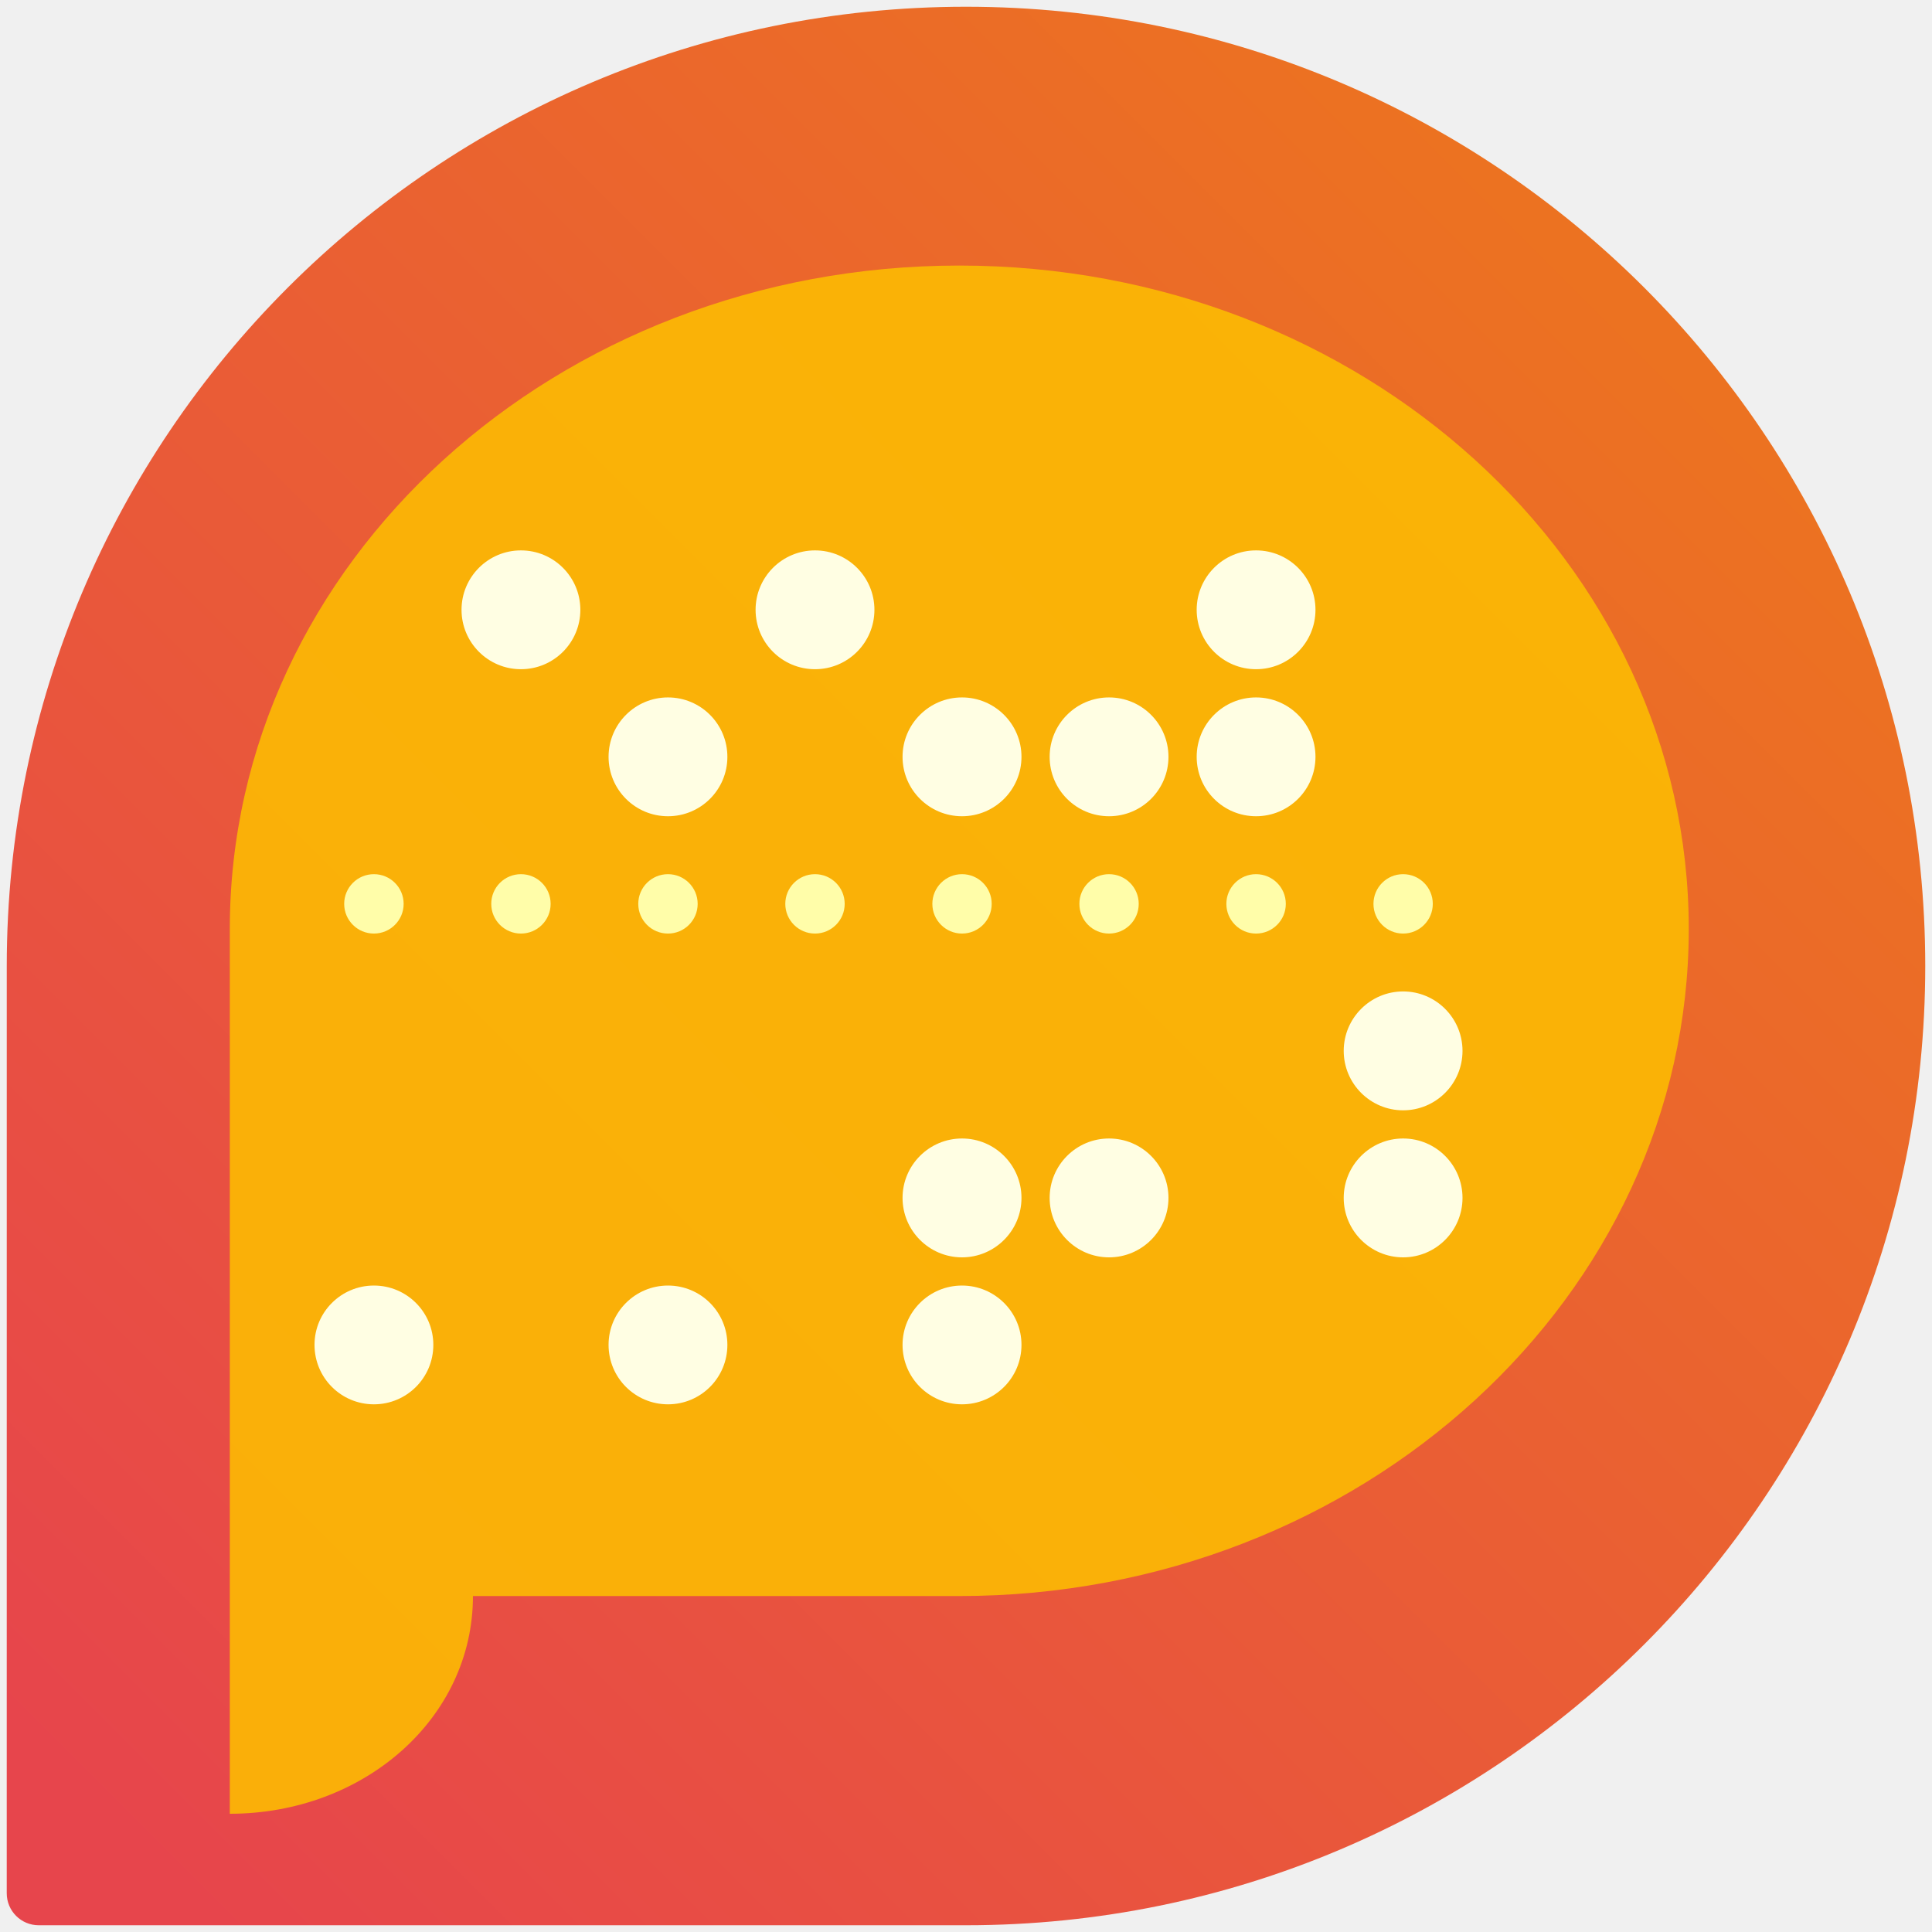
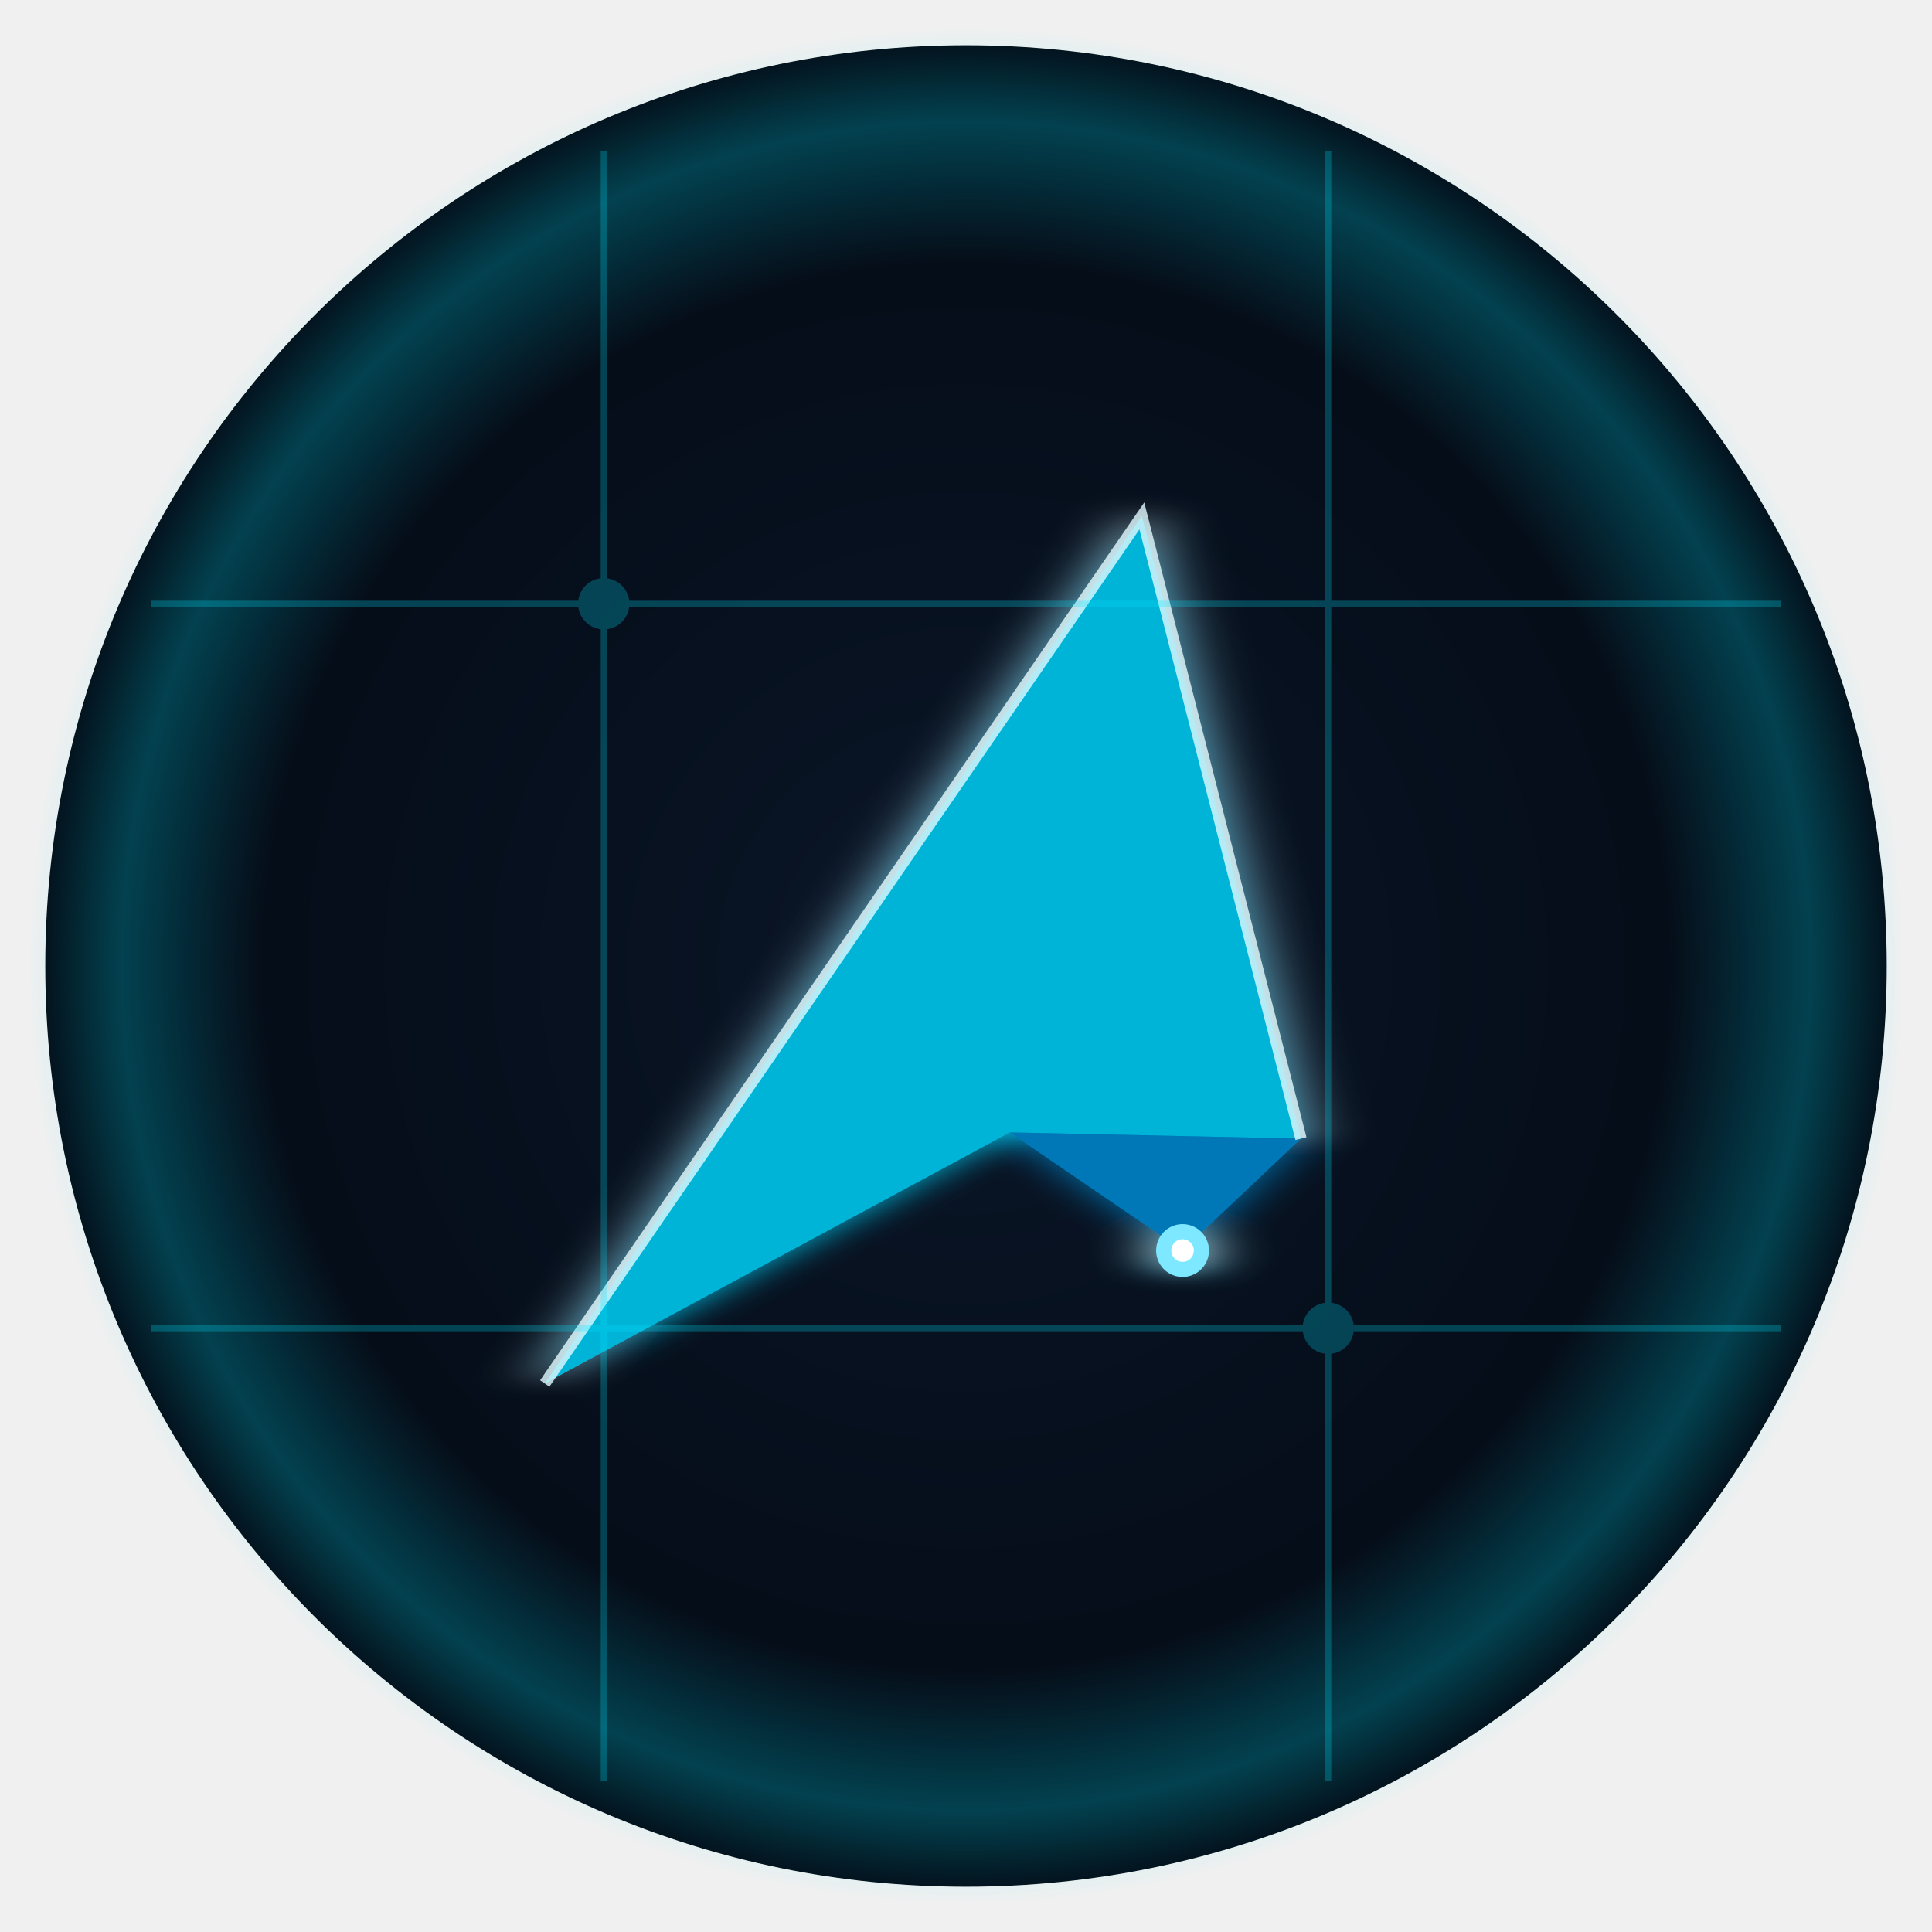
- <svg xmlns="http://www.w3.org/2000/svg" version="1.1" xml:space="preserve" width="114.667" height="114.667" viewBox="0 0 114.667 114.667">
+ <svg xmlns="http://www.w3.org/2000/svg" viewBox="0 0 256 256" width="256" height="256">
  <defs>
-     <clipPath clipPathUnits="userSpaceOnUse" id="clipPath18">
-       <path d="M 0.301,43 C 0.301,42.364 0.3,1.723 0.3,1.723 v 0 C 0.3,0.938 0.938,0.3 1.723,0.3 v 0 H 43 c 23.584,0 42.7,19.117 42.7,42.7 v 0 C 85.7,66.583 66.584,85.7 43,85.7 v 0 C 19.417,85.7 0.301,66.583 0.301,43" id="path2" />
-     </clipPath>
-     <linearGradient x1="0" y1="0" x2="1" y2="0" gradientUnits="userSpaceOnUse" gradientTransform="matrix(-72.47637,-72.47637,72.47637,-72.47637,73.19336,73.19287)" spreadMethod="pad" id="linearGradient30">
-       <stop style="stop-opacity:1;stop-color:#ec7221" offset="0" id="stop5" />
-       <stop style="stop-opacity:1;stop-color:#e7454c" offset="0.959" id="stop7" />
-       <stop style="stop-opacity:1;stop-color:#e7454c" offset="1" id="stop9" />
-     </linearGradient>
+     <radialGradient id="bg" cx="50%" cy="50%" r="60%">
+       <stop offset="0%" stop-color="#0a1628" />
+       <stop offset="100%" stop-color="#020810" />
+     </radialGradient>
+     <radialGradient id="ringGlow" cx="50%" cy="50%" r="50%">
+       <stop offset="75%" stop-color="#00e5ff" stop-opacity="0" />
+       <stop offset="90%" stop-color="#00e5ff" stop-opacity="0.25" />
+       <stop offset="100%" stop-color="#00e5ff" stop-opacity="0" />
+     </radialGradient>
+     <filter id="planeGlow" x="-20%" y="-20%" width="140%" height="140%">
+       <feGaussianBlur in="SourceGraphic" stdDeviation="3" result="blur" />
+       <feMerge>
+         <feMergeNode in="blur" />
+         <feMergeNode in="SourceGraphic" />
+       </feMerge>
+     </filter>
  </defs>
-   <g transform="matrix(1.333333,0,0,-1.333333,0,114.6667)" id="g67">
-     <g id="g18">
-       <g clip-path="url(#clipPath18)" id="g16">
-         <path d="M 0.301,43 C 0.301,42.364 0.3,1.723 0.3,1.723 v 0 C 0.3,0.938 0.938,0.3 1.723,0.3 v 0 H 43 c 23.584,0 42.7,19.117 42.7,42.7 v 0 C 85.7,66.583 66.584,85.7 43,85.7 v 0 C 19.417,85.7 0.301,66.583 0.301,43" style="fill:url(#linearGradient30);stroke:none" id="path14" />
-       </g>
-     </g>
-     <g transform="translate(75,43.1621)" id="g20" />
-     <path style="opacity:0.9;fill:#fcba02;fill-opacity:1;stroke-width:0.993" d="M 42.7,74.179 C 24.766,74.179 10.229,60.955 10.229,44.643 V 15.108 5.263 c 5.978,0 10.824,4.255 10.824,9.691 h 21.648 c 17.934,0 32.472,13.377 32.472,29.689 0,16.311 -14.538,29.536 -32.472,29.536 z" id="path10-3" />
-     <g id="g46" transform="translate(15.3208,45.7656)">
-       <path d="m 0,0 c 0,-0.729 0.592,-1.322 1.323,-1.322 0.732,0 1.324,0.593 1.324,1.322 0,0.73 -0.592,1.322 -1.324,1.322 C 0.592,1.322 0,0.73 0,0" style="fill:#fffda9;fill-opacity:1;fill-rule:nonzero;stroke:none" id="path48" />
-     </g>
-     <g id="g50" transform="translate(21.8672,45.7656)">
-       <path d="m 0,0 c 0,-0.729 0.591,-1.322 1.321,-1.322 0.732,0 1.323,0.593 1.323,1.322 0,0.73 -0.591,1.322 -1.323,1.322 C 0.591,1.322 0,0.73 0,0" style="fill:#fffda9;fill-opacity:1;fill-rule:nonzero;stroke:none" id="path52" />
-     </g>
-     <g id="g54" transform="translate(28.4116,45.7656)">
-       <path d="m 0,0 c 0,-0.729 0.591,-1.322 1.323,-1.322 0.729,0 1.321,0.593 1.321,1.322 0,0.73 -0.592,1.322 -1.321,1.322 C 0.591,1.322 0,0.73 0,0" style="fill:#fffda9;fill-opacity:1;fill-rule:nonzero;stroke:none" id="path56" />
-     </g>
-     <g id="g58" transform="translate(34.9561,45.7656)">
-       <path d="m 0,0 c 0,-0.729 0.592,-1.322 1.323,-1.322 0.73,0 1.321,0.593 1.321,1.322 0,0.73 -0.591,1.322 -1.321,1.322 C 0.592,1.322 0,0.73 0,0" style="fill:#fffda9;fill-opacity:1;fill-rule:nonzero;stroke:none" id="path60" />
-     </g>
-     <g id="g62" transform="translate(41.502,45.7656)">
-       <path d="m 0,0 c 0,-0.729 0.593,-1.322 1.32,-1.322 0.732,0 1.322,0.593 1.322,1.322 0,0.73 -0.59,1.322 -1.322,1.322 C 0.593,1.322 0,0.73 0,0" style="fill:#fffda9;fill-opacity:1;fill-rule:nonzero;stroke:none" id="path64" />
-     </g>
-     <g id="g66" transform="translate(48.0469,45.7656)">
-       <path d="m 0,0 c 0,-0.729 0.59,-1.322 1.32,-1.322 0.732,0 1.322,0.593 1.322,1.322 0,0.73 -0.59,1.322 -1.322,1.322 C 0.59,1.322 0,0.73 0,0" style="fill:#fffda9;fill-opacity:1;fill-rule:nonzero;stroke:none" id="path68" />
-     </g>
-     <g id="g70" transform="translate(54.5898,45.7656)">
-       <path d="m 0,0 c 0,-0.729 0.594,-1.322 1.32,-1.322 0.735,0 1.326,0.593 1.326,1.322 0,0.73 -0.591,1.322 -1.326,1.322 C 0.594,1.322 0,0.73 0,0" style="fill:#fffda9;fill-opacity:1;fill-rule:nonzero;stroke:none" id="path72" />
-     </g>
-     <g id="g74" transform="translate(61.1377,45.7656)">
-       <path d="m 0,0 c 0,-0.729 0.59,-1.322 1.319,-1.322 0.732,0 1.322,0.593 1.322,1.322 0,0.73 -0.59,1.322 -1.322,1.322 C 0.59,1.322 0,0.73 0,0" style="fill:#fffda9;fill-opacity:1;fill-rule:nonzero;stroke:none" id="path76" />
-     </g>
-     <g id="g78" transform="translate(14,26.1348)">
-       <path d="m 0,0 c 0,-1.465 1.184,-2.646 2.644,-2.646 1.461,0 2.645,1.181 2.645,2.646 0,1.459 -1.184,2.641 -2.645,2.641 C 1.184,2.641 0,1.459 0,0" style="fill:#fffee3;fill-opacity:1;fill-rule:nonzero;stroke:none" id="path80" />
-     </g>
-     <g id="g82" transform="translate(20.5444,58.856)">
-       <path d="m 0,0 c 0,-1.462 1.185,-2.645 2.644,-2.645 1.461,0 2.645,1.183 2.645,2.645 0,1.459 -1.184,2.644 -2.645,2.644 C 1.185,2.644 0,1.459 0,0" style="fill:#fffee3;fill-opacity:1;fill-rule:nonzero;stroke:none" id="path84" />
-     </g>
-     <g id="g86" transform="translate(27.0894,52.3101)">
-       <path d="m 0,0 c 0,-1.461 1.185,-2.644 2.645,-2.644 1.461,0 2.644,1.183 2.644,2.644 0,1.46 -1.183,2.645 -2.644,2.645 C 1.185,2.645 0,1.46 0,0" style="fill:#fffee3;fill-opacity:1;fill-rule:nonzero;stroke:none" id="path88" />
-     </g>
-     <g id="g90" transform="translate(27.0894,26.1348)">
-       <path d="m 0,0 c 0,-1.465 1.185,-2.646 2.645,-2.646 1.461,0 2.644,1.181 2.644,2.646 0,1.459 -1.183,2.641 -2.644,2.641 C 1.185,2.641 0,1.459 0,0" style="fill:#fffee3;fill-opacity:1;fill-rule:nonzero;stroke:none" id="path92" />
-     </g>
-     <g id="g94" transform="translate(33.6338,58.856)">
-       <path d="M 0,0 C 0,-1.462 1.184,-2.645 2.646,-2.645 4.106,-2.645 5.29,-1.462 5.29,0 5.29,1.459 4.106,2.644 2.646,2.644 1.184,2.644 0,1.459 0,0" style="fill:#fffee3;fill-opacity:1;fill-rule:nonzero;stroke:none" id="path96" />
-     </g>
-     <g id="g98" transform="translate(40.1758,52.3101)">
-       <path d="m 0,0 c 0,-1.461 1.187,-2.644 2.646,-2.644 1.461,0 2.648,1.183 2.648,2.644 0,1.46 -1.187,2.645 -2.648,2.645 C 1.187,2.645 0,1.46 0,0" style="fill:#fffee3;fill-opacity:1;fill-rule:nonzero;stroke:none" id="path100" />
-     </g>
-     <g id="g102" transform="translate(40.1758,32.6768)">
-       <path d="m 0,0 c 0,-1.458 1.187,-2.646 2.646,-2.646 1.461,0 2.648,1.188 2.648,2.646 0,1.459 -1.187,2.645 -2.648,2.645 C 1.187,2.645 0,1.459 0,0" style="fill:#fffee3;fill-opacity:1;fill-rule:nonzero;stroke:none" id="path104" />
-     </g>
-     <g id="g106" transform="translate(40.1758,26.1348)">
-       <path d="m 0,0 c 0,-1.465 1.187,-2.646 2.646,-2.646 1.461,0 2.648,1.181 2.648,2.646 0,1.459 -1.187,2.641 -2.648,2.641 C 1.187,2.641 0,1.459 0,0" style="fill:#fffee3;fill-opacity:1;fill-rule:nonzero;stroke:none" id="path108" />
-     </g>
-     <g id="g110" transform="translate(46.7236,52.3101)">
-       <path d="m 0,0 c 0,-1.461 1.184,-2.644 2.644,-2.644 1.461,0 2.645,1.183 2.645,2.644 0,1.46 -1.184,2.645 -2.645,2.645 C 1.184,2.645 0,1.46 0,0" style="fill:#fffee3;fill-opacity:1;fill-rule:nonzero;stroke:none" id="path112" />
-     </g>
-     <g id="g114" transform="translate(46.7236,32.6768)">
-       <path d="m 0,0 c 0,-1.458 1.184,-2.646 2.644,-2.646 1.461,0 2.645,1.188 2.645,2.646 0,1.459 -1.184,2.645 -2.645,2.645 C 1.184,2.645 0,1.459 0,0" style="fill:#fffee3;fill-opacity:1;fill-rule:nonzero;stroke:none" id="path116" />
-     </g>
-     <g id="g118" transform="translate(53.2686,58.856)">
-       <path d="m 0,0 c 0,-1.462 1.183,-2.645 2.643,-2.645 1.461,0 2.645,1.183 2.645,2.645 0,1.459 -1.184,2.644 -2.645,2.644 C 1.183,2.644 0,1.459 0,0" style="fill:#fffee3;fill-opacity:1;fill-rule:nonzero;stroke:none" id="path120" />
-     </g>
-     <g id="g122" transform="translate(53.2686,52.3101)">
-       <path d="m 0,0 c 0,-1.461 1.183,-2.644 2.643,-2.644 1.461,0 2.645,1.183 2.645,2.644 0,1.46 -1.184,2.645 -2.645,2.645 C 1.183,2.645 0,1.46 0,0" style="fill:#fffee3;fill-opacity:1;fill-rule:nonzero;stroke:none" id="path124" />
-     </g>
-     <g id="g126" transform="translate(59.8135,39.2217)">
-       <path d="m 0,0 c 0,-1.459 1.187,-2.646 2.644,-2.646 1.461,0 2.644,1.187 2.644,2.646 0,1.459 -1.183,2.646 -2.644,2.646 C 1.187,2.646 0,1.459 0,0" style="fill:#fffee3;fill-opacity:1;fill-rule:nonzero;stroke:none" id="path128" />
-     </g>
-     <g id="g130" transform="translate(59.8135,32.6768)">
-       <path d="m 0,0 c 0,-1.458 1.187,-2.646 2.644,-2.646 1.461,0 2.644,1.188 2.644,2.646 0,1.459 -1.183,2.645 -2.644,2.645 C 1.187,2.645 0,1.459 0,0" style="fill:#fffee3;fill-opacity:1;fill-rule:nonzero;stroke:none" id="path132" />
-     </g>
+   <circle cx="128" cy="128" r="122" fill="url(#bg)" />
+   <circle cx="128" cy="128" r="125" fill="url(#ringGlow)" />
+   <g filter="url(#planeGlow)" transform="translate(128,128) rotate(-30) translate(-128,-128)">
+     <polygon points="52,148 178,88 155,170 122,150" fill="#00b4d8" />
+     <polygon points="122,150 134,175 155,170" fill="#0077b6" />
+     <polyline points="52,148 178,88 155,170" fill="none" stroke="#e0faff" stroke-width="1.5" opacity="0.8" />
+     <circle cx="134" cy="175" r="3.5" fill="#7de8ff" />
+     <circle cx="134" cy="175" r="1.5" fill="white" />
+   </g>
+   <g stroke="#00e5ff" stroke-width="0.8" opacity="0.25" fill="none">
+     <line x1="20" y1="80" x2="236" y2="80" />
+     <line x1="20" y1="176" x2="236" y2="176" />
+     <line x1="80" y1="20" x2="80" y2="236" />
+     <line x1="176" y1="20" x2="176" y2="236" />
+     <circle cx="80" cy="80" r="3" fill="#00e5ff" />
+     <circle cx="176" cy="176" r="3" fill="#00e5ff" />
  </g>
</svg>
